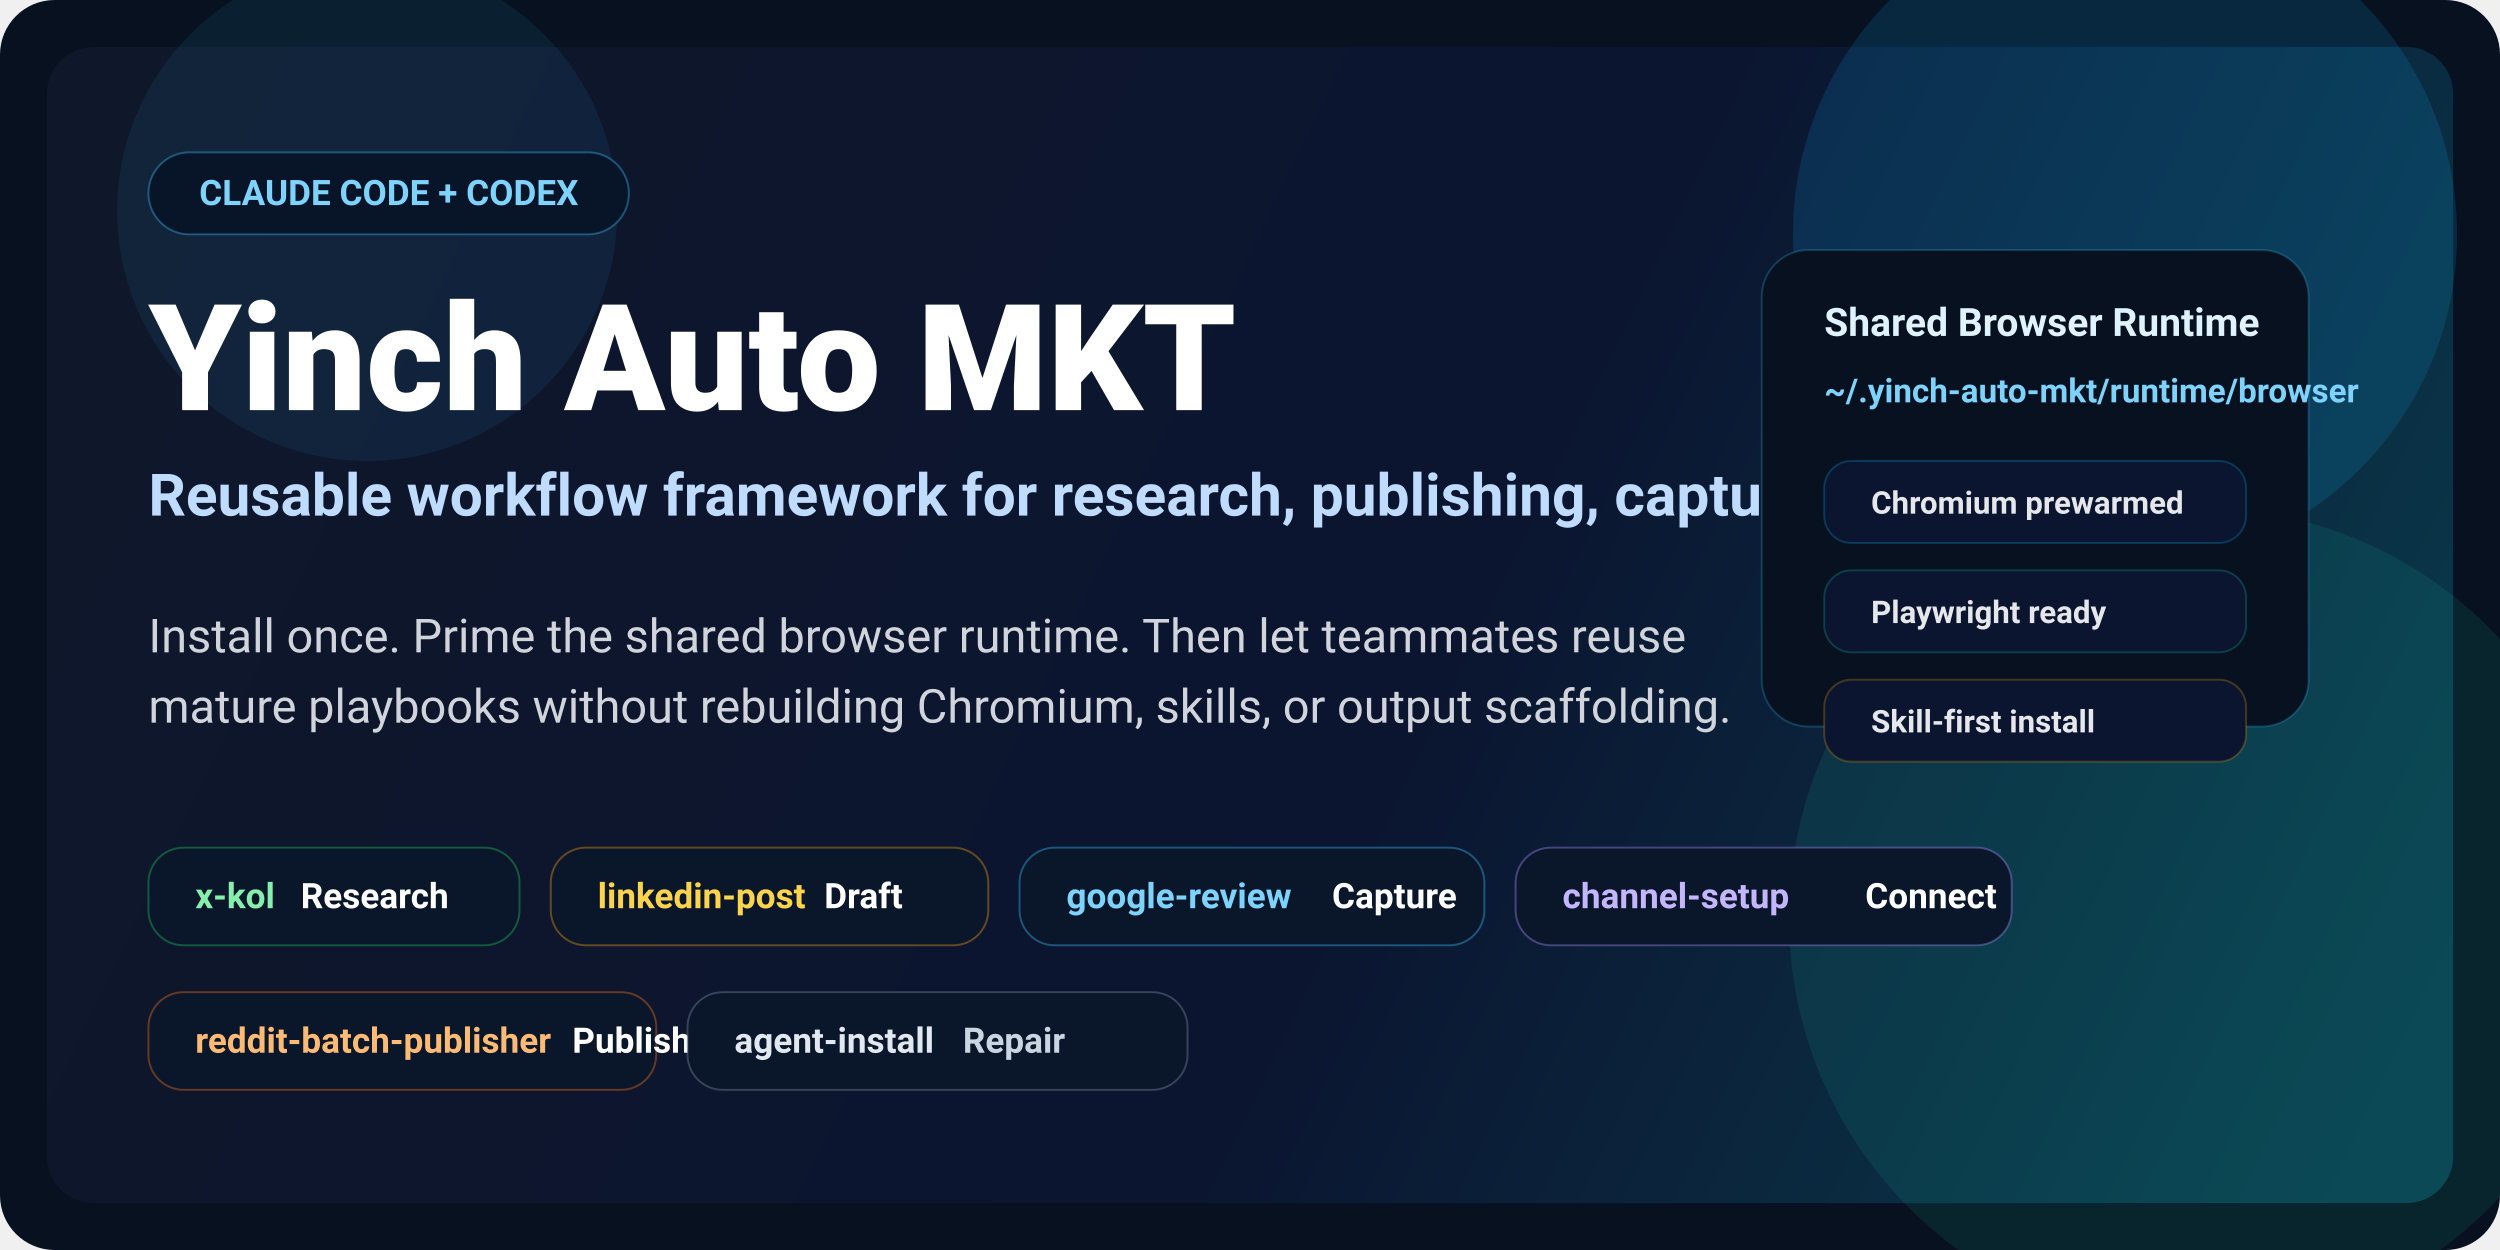
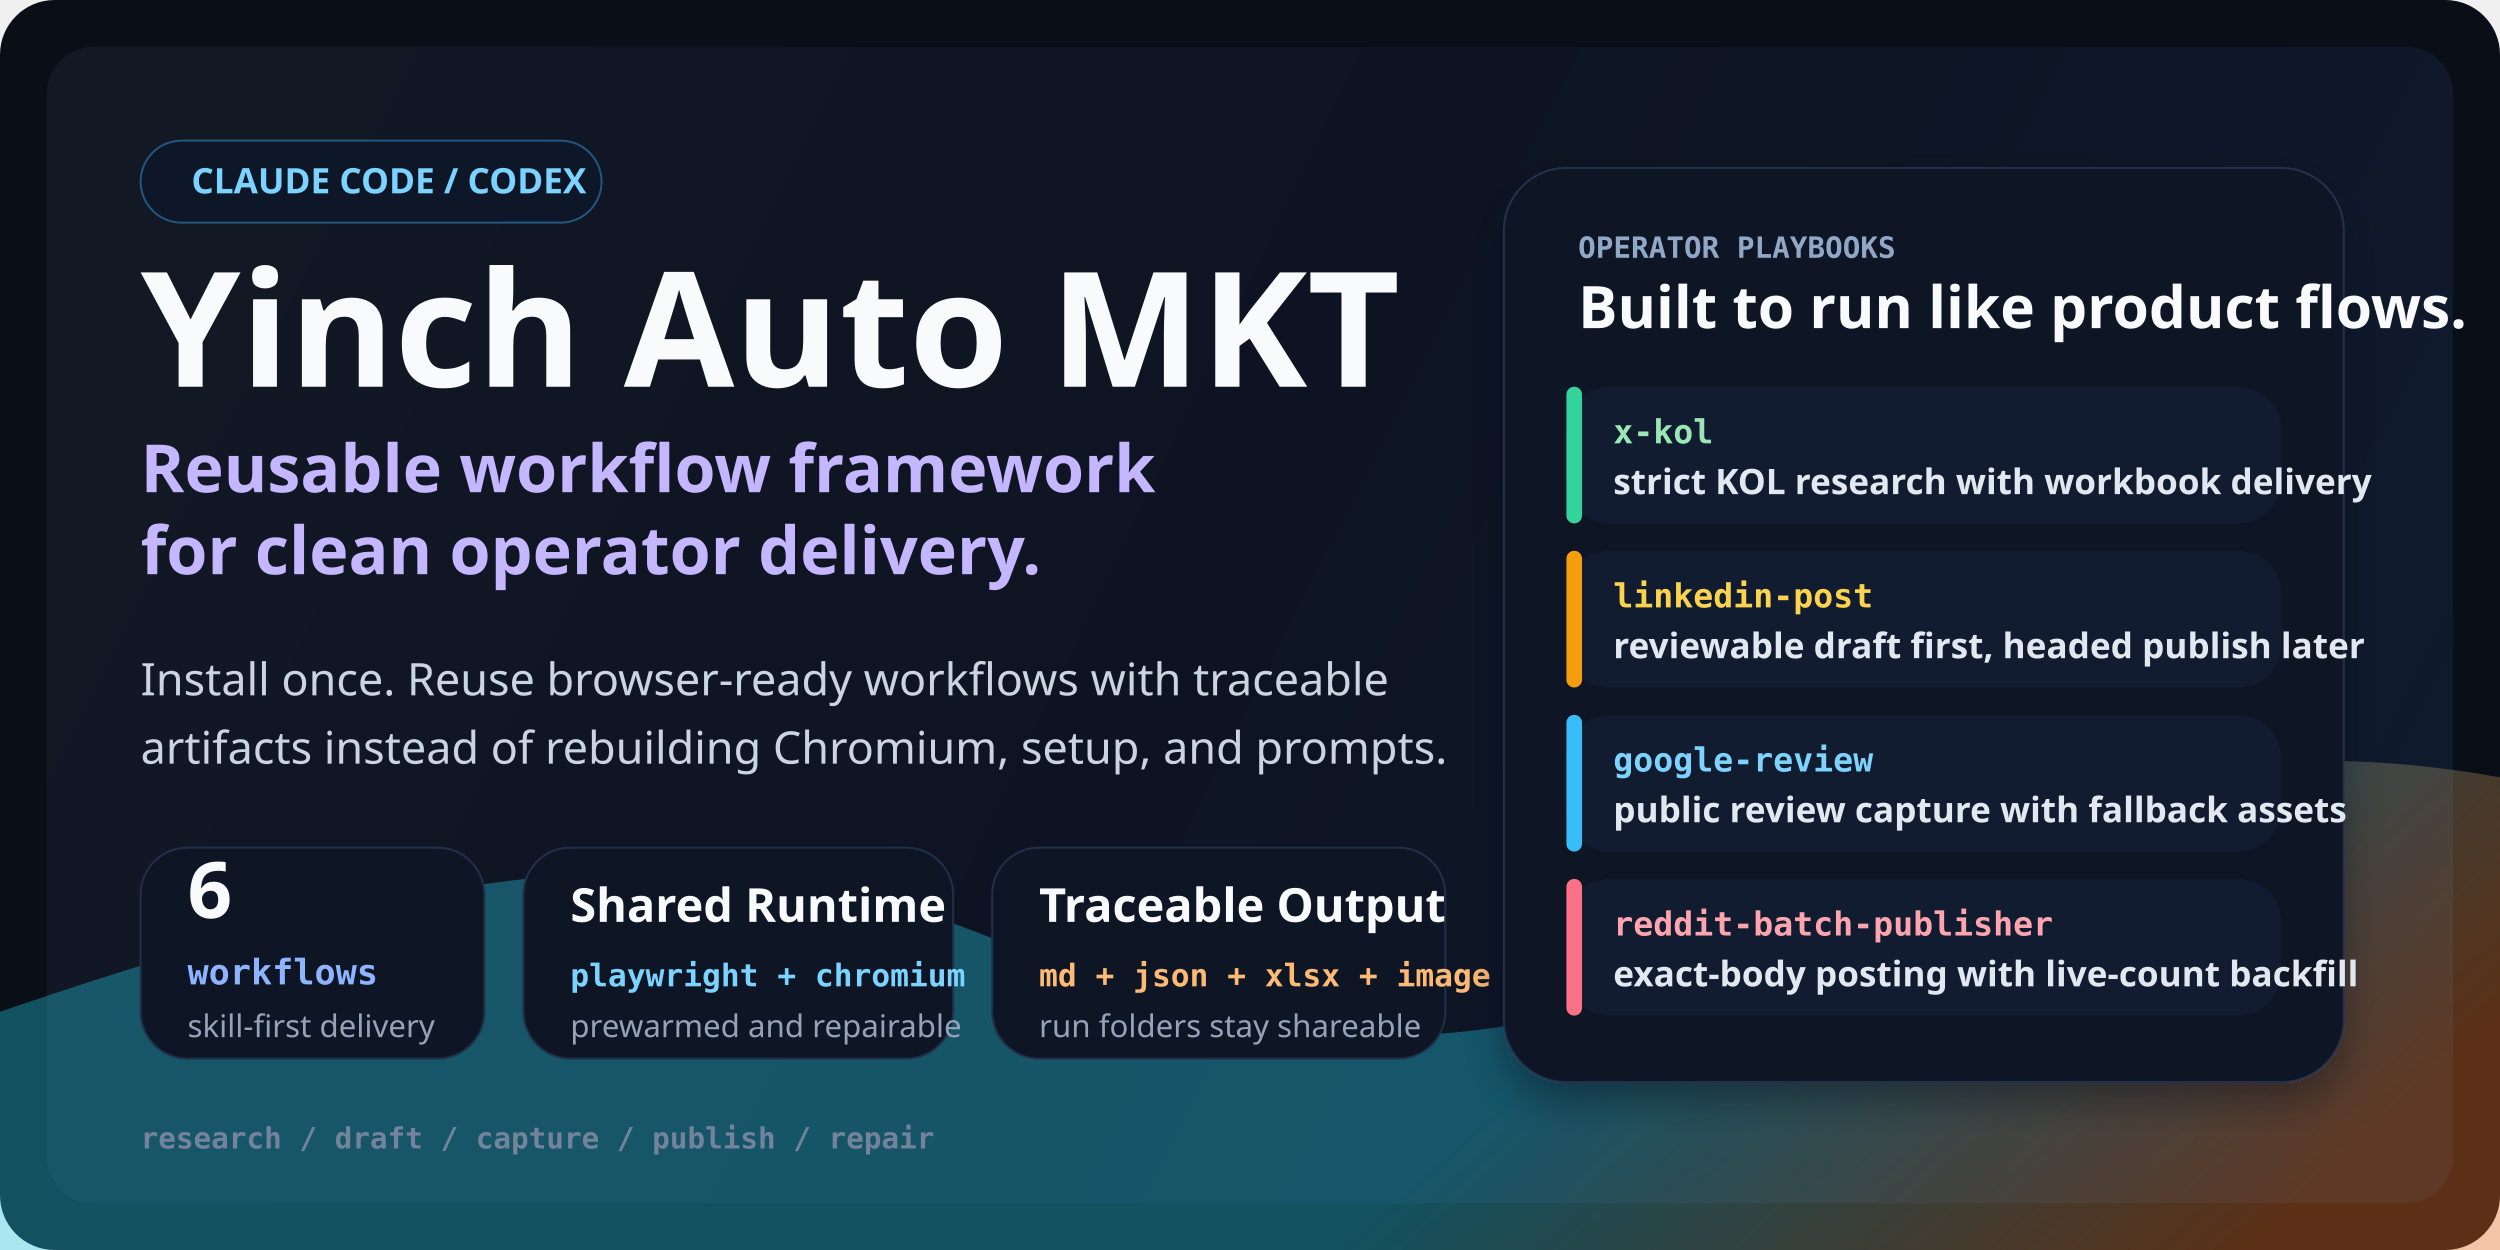
<svg xmlns="http://www.w3.org/2000/svg" width="1280" height="640" viewBox="0 0 1280 640" fill="none">
-   <rect width="1280" height="640" rx="28" fill="#07111F" />
-   <rect x="24" y="24" width="1232" height="592" rx="24" fill="url(#panel)" />
-   <circle cx="1088" cy="120" r="170" fill="#0EA5E9" fill-opacity="0.16" />
-   <circle cx="1126" cy="470" r="210" fill="#14B8A6" fill-opacity="0.12" />
-   <circle cx="188" cy="108" r="128" fill="#38BDF8" fill-opacity="0.08" />
-   <rect x="76" y="78" width="246" height="42" rx="21" fill="#081428" stroke="#38BDF8" stroke-opacity="0.38" />
-   <text x="102" y="105" fill="#7DD3FC" font-family="ui-sans-serif, system-ui, -apple-system, Segoe UI, Roboto, Helvetica, Arial" font-size="18" font-weight="700">CLAUDE CODE + CODEX</text>
-   <text x="76" y="210" fill="white" font-family="ui-sans-serif, system-ui, -apple-system, Segoe UI, Roboto, Helvetica, Arial" font-size="76" font-weight="800">Yinch Auto MKT</text>
-   <text x="76" y="264" fill="#BFDBFE" font-family="ui-sans-serif, system-ui, -apple-system, Segoe UI, Roboto, Helvetica, Arial" font-size="30" font-weight="600">Reusable workflow framework for research, publishing, capture, and repair.</text>
-   <text x="76" y="334" fill="#D1D5DB" font-family="ui-sans-serif, system-ui, -apple-system, Segoe UI, Roboto, Helvetica, Arial" font-size="24">Install once. Prime the shared browser runtime. Then let teammates reuse</text>
-   <text x="76" y="370" fill="#D1D5DB" font-family="ui-sans-serif, system-ui, -apple-system, Segoe UI, Roboto, Helvetica, Arial" font-size="24">mature playbooks without rebuilding Chromium, skills, or output scaffolding.</text>
-   <rect x="76" y="434" width="190" height="50" rx="18" fill="#0A172B" stroke="#22C55E" stroke-opacity="0.38" />
-   <text x="100" y="465" fill="#86EFAC" font-family="ui-sans-serif, system-ui, -apple-system, Segoe UI, Roboto, Helvetica, Arial" font-size="18" font-weight="700">x-kol</text>
-   <text x="154" y="465" fill="white" font-family="ui-sans-serif, system-ui, -apple-system, Segoe UI, Roboto, Helvetica, Arial" font-size="18" font-weight="700">Research</text>
-   <rect x="282" y="434" width="224" height="50" rx="18" fill="#0A172B" stroke="#F59E0B" stroke-opacity="0.38" />
-   <text x="306" y="465" fill="#FCD34D" font-family="ui-sans-serif, system-ui, -apple-system, Segoe UI, Roboto, Helvetica, Arial" font-size="18" font-weight="700">linkedin-post</text>
-   <text x="422" y="465" fill="white" font-family="ui-sans-serif, system-ui, -apple-system, Segoe UI, Roboto, Helvetica, Arial" font-size="18" font-weight="700">Draft</text>
-   <rect x="522" y="434" width="238" height="50" rx="18" fill="#0A172B" stroke="#38BDF8" stroke-opacity="0.38" />
-   <text x="546" y="465" fill="#7DD3FC" font-family="ui-sans-serif, system-ui, -apple-system, Segoe UI, Roboto, Helvetica, Arial" font-size="18" font-weight="700">google-review</text>
-   <text x="682" y="465" fill="white" font-family="ui-sans-serif, system-ui, -apple-system, Segoe UI, Roboto, Helvetica, Arial" font-size="18" font-weight="700">Capture</text>
-   <rect x="776" y="434" width="254" height="50" rx="18" fill="#0A172B" stroke="#A78BFA" stroke-opacity="0.38" />
-   <text x="800" y="465" fill="#C4B5FD" font-family="ui-sans-serif, system-ui, -apple-system, Segoe UI, Roboto, Helvetica, Arial" font-size="18" font-weight="700">channel-setup</text>
-   <text x="955" y="465" fill="white" font-family="ui-sans-serif, system-ui, -apple-system, Segoe UI, Roboto, Helvetica, Arial" font-size="18" font-weight="700">Connect</text>
-   <rect x="76" y="508" width="260" height="50" rx="18" fill="#0A172B" stroke="#F97316" stroke-opacity="0.38" />
-   <text x="100" y="539" fill="#FDBA74" font-family="ui-sans-serif, system-ui, -apple-system, Segoe UI, Roboto, Helvetica, Arial" font-size="18" font-weight="700">reddit-batch-publisher</text>
-   <text x="293" y="539" fill="white" font-family="ui-sans-serif, system-ui, -apple-system, Segoe UI, Roboto, Helvetica, Arial" font-size="18" font-weight="700">Publish</text>
-   <rect x="352" y="508" width="256" height="50" rx="18" fill="#0A172B" stroke="#94A3B8" stroke-opacity="0.32" />
-   <text x="376" y="539" fill="#E2E8F0" font-family="ui-sans-serif, system-ui, -apple-system, Segoe UI, Roboto, Helvetica, Arial" font-size="18" font-weight="700">agent-install</text>
-   <text x="493" y="539" fill="#CBD5E1" font-family="ui-sans-serif, system-ui, -apple-system, Segoe UI, Roboto, Helvetica, Arial" font-size="18" font-weight="700">Repair</text>
-   <rect x="902" y="128" width="280" height="244" rx="24" fill="#07111F" stroke="#38BDF8" stroke-opacity="0.24" />
-   <text x="934" y="172" fill="#E0F2FE" font-family="ui-sans-serif, system-ui, -apple-system, Segoe UI, Roboto, Helvetica, Arial" font-size="20" font-weight="700">Shared Browser Runtime</text>
-   <text x="934" y="206" fill="#7DD3FC" font-family="ui-sans-serif, system-ui, -apple-system, Segoe UI, Roboto, Helvetica, Arial" font-size="17" font-weight="600">~/.yinch-auto-mkt/runtime/browser</text>
-   <rect x="934" y="236" width="216" height="42" rx="14" fill="#0B1530" stroke="#0EA5E9" stroke-opacity="0.26" />
-   <text x="958" y="263" fill="#E5E7EB" font-family="ui-sans-serif, system-ui, -apple-system, Segoe UI, Roboto, Helvetica, Arial" font-size="16" font-weight="700">Chromium prewarmed</text>
-   <rect x="934" y="292" width="216" height="42" rx="14" fill="#0B1530" stroke="#14B8A6" stroke-opacity="0.26" />
-   <text x="958" y="319" fill="#E5E7EB" font-family="ui-sans-serif, system-ui, -apple-system, Segoe UI, Roboto, Helvetica, Arial" font-size="16" font-weight="700">Playwright ready</text>
-   <rect x="934" y="348" width="216" height="42" rx="14" fill="#0B1530" stroke="#F59E0B" stroke-opacity="0.26" />
-   <text x="958" y="375" fill="#E5E7EB" font-family="ui-sans-serif, system-ui, -apple-system, Segoe UI, Roboto, Helvetica, Arial" font-size="16" font-weight="700">Skill-first install</text>
+   <rect width="1280" height="640" rx="28" fill="#090E17" />
+   <rect x="24" y="24" width="1232" height="592" rx="24" fill="url(#shell)" />
+   <rect x="24" y="24" width="1232" height="592" rx="24" fill="url(#grid)" opacity="0.28" />
+   <path d="M0 518C146 468 255 442 367 446C492 451 560 526 704 530C872 534 970 420 1108 396C1162 387 1219 387 1280 398V640H0V518Z" fill="url(#glow)" opacity="0.34" />
+   <rect x="72" y="72" width="236" height="42" rx="21" fill="#0E1728" stroke="#3FB1FF" stroke-opacity="0.42" />
+   <text x="98" y="99" fill="#7BD3FF" font-family="'Avenir Next', 'Segoe UI', sans-serif" font-size="18" font-weight="700">CLAUDE CODE / CODEX</text>
+   <text x="72" y="198" fill="#F8FAFC" font-family="'Avenir Next', 'Segoe UI', sans-serif" font-size="82" font-weight="800">Yinch Auto MKT</text>
+   <text x="72" y="252" fill="#C4B7FF" font-family="'Avenir Next', 'Segoe UI', sans-serif" font-size="34" font-weight="700">Reusable workflow framework</text>
+   <text x="72" y="294" fill="#C4B7FF" font-family="'Avenir Next', 'Segoe UI', sans-serif" font-size="34" font-weight="700">for clean operator delivery.</text>
+   <text x="72" y="356" fill="#CBD5E1" font-family="'Avenir Next', 'Segoe UI', sans-serif" font-size="23" font-weight="500">Install once. Reuse browser-ready workflows with traceable</text>
+   <text x="72" y="391" fill="#CBD5E1" font-family="'Avenir Next', 'Segoe UI', sans-serif" font-size="23" font-weight="500">artifacts instead of rebuilding Chromium, setup, and prompts.</text>
+   <rect x="72" y="434" width="176" height="108" rx="24" fill="#0E1524" stroke="#21304A" />
+   <text x="96" y="470" fill="#F8FAFC" font-family="'Avenir Next', 'Segoe UI', sans-serif" font-size="40" font-weight="800">6</text>
+   <text x="96" y="504" fill="#8FB4FF" font-family="'IBM Plex Mono', 'SFMono-Regular', monospace" font-size="18" font-weight="700">workflows</text>
+   <text x="96" y="531" fill="#94A3B8" font-family="'Avenir Next', 'Segoe UI', sans-serif" font-size="16" font-weight="500">skill-first delivery</text>
+   <rect x="268" y="434" width="220" height="108" rx="24" fill="#0E1524" stroke="#21304A" />
+   <text x="292" y="472" fill="#F8FAFC" font-family="'Avenir Next', 'Segoe UI', sans-serif" font-size="24" font-weight="700">Shared Runtime</text>
+   <text x="292" y="505" fill="#7BD3FF" font-family="'IBM Plex Mono', 'SFMono-Regular', monospace" font-size="16" font-weight="700">playwright + chromium</text>
+   <text x="292" y="531" fill="#94A3B8" font-family="'Avenir Next', 'Segoe UI', sans-serif" font-size="16" font-weight="500">prewarmed and repairable</text>
+   <rect x="508" y="434" width="232" height="108" rx="24" fill="#0E1524" stroke="#21304A" />
+   <text x="532" y="472" fill="#F8FAFC" font-family="'Avenir Next', 'Segoe UI', sans-serif" font-size="24" font-weight="700">Traceable Output</text>
+   <text x="532" y="505" fill="#FDBA74" font-family="'IBM Plex Mono', 'SFMono-Regular', monospace" font-size="16" font-weight="700">md + json + xlsx + image</text>
+   <text x="532" y="531" fill="#94A3B8" font-family="'Avenir Next', 'Segoe UI', sans-serif" font-size="16" font-weight="500">run folders stay shareable</text>
+   <text x="72" y="588" fill="#73839B" font-family="'IBM Plex Mono', 'SFMono-Regular', monospace" font-size="15" font-weight="600">research / draft / capture / publish / repair</text>
+   <g filter="url(#shadow)">
+     <rect x="770" y="86" width="430" height="468" rx="32" fill="#0E1524" stroke="#24314B" />
+   </g>
+   <text x="808" y="132" fill="#90A7C6" font-family="'IBM Plex Mono', 'SFMono-Regular', monospace" font-size="15" font-weight="700">OPERATOR PLAYBOOKS</text>
+   <text x="808" y="168" fill="#F8FAFC" font-family="'Avenir Next', 'Segoe UI', sans-serif" font-size="30" font-weight="700">Built to run like product flows.</text>
+   <rect x="802" y="198" width="366" height="70" rx="22" fill="#111C31" />
+   <rect x="802" y="198" width="8" height="70" rx="4" fill="#34D399" />
+   <text x="826" y="227" fill="#9AE6B4" font-family="'IBM Plex Mono', 'SFMono-Regular', monospace" font-size="17" font-weight="700">x-kol</text>
+   <text x="826" y="253" fill="#E2E8F0" font-family="'Avenir Next', 'Segoe UI', sans-serif" font-size="18" font-weight="600">strict KOL research with workbook delivery</text>
+   <rect x="802" y="282" width="366" height="70" rx="22" fill="#111C31" />
+   <rect x="802" y="282" width="8" height="70" rx="4" fill="#F59E0B" />
+   <text x="826" y="311" fill="#FCD34D" font-family="'IBM Plex Mono', 'SFMono-Regular', monospace" font-size="17" font-weight="700">linkedin-post</text>
+   <text x="826" y="337" fill="#E2E8F0" font-family="'Avenir Next', 'Segoe UI', sans-serif" font-size="18" font-weight="600">reviewable draft first, headed publish later</text>
+   <rect x="802" y="366" width="366" height="70" rx="22" fill="#111C31" />
+   <rect x="802" y="366" width="8" height="70" rx="4" fill="#38BDF8" />
+   <text x="826" y="395" fill="#7DD3FC" font-family="'IBM Plex Mono', 'SFMono-Regular', monospace" font-size="17" font-weight="700">google-review</text>
+   <text x="826" y="421" fill="#E2E8F0" font-family="'Avenir Next', 'Segoe UI', sans-serif" font-size="18" font-weight="600">public review capture with fallback assets</text>
+   <rect x="802" y="450" width="366" height="70" rx="22" fill="#111C31" />
+   <rect x="802" y="450" width="8" height="70" rx="4" fill="#FB7185" />
+   <text x="826" y="479" fill="#FDA4AF" font-family="'IBM Plex Mono', 'SFMono-Regular', monospace" font-size="17" font-weight="700">reddit-batch-publisher</text>
+   <text x="826" y="505" fill="#E2E8F0" font-family="'Avenir Next', 'Segoe UI', sans-serif" font-size="18" font-weight="600">exact-body posting with live-count backfill</text>
  <defs>
-     <linearGradient id="panel" x1="68" y1="52" x2="1206" y2="598" gradientUnits="userSpaceOnUse">
-       <stop stop-color="#0F172A" />
-       <stop offset="0.58" stop-color="#0B1530" />
-       <stop offset="1" stop-color="#0A3A4C" />
+     <linearGradient id="shell" x1="90" y1="48" x2="1204" y2="610" gradientUnits="userSpaceOnUse">
+       <stop stop-color="#0E1421" />
+       <stop offset="0.48" stop-color="#0B1120" />
+       <stop offset="1" stop-color="#0F1B2E" />
    </linearGradient>
+     <linearGradient id="glow" x1="954" y1="390" x2="1168" y2="624" gradientUnits="userSpaceOnUse">
+       <stop stop-color="#22D3EE" />
+       <stop offset="1" stop-color="#F97316" />
+     </linearGradient>
+     <linearGradient id="grid" x1="24" y1="24" x2="1256" y2="616" gradientUnits="userSpaceOnUse">
+       <stop stop-color="#FFFFFF" stop-opacity="0.06" />
+       <stop offset="1" stop-color="#FFFFFF" stop-opacity="0" />
+     </linearGradient>
+     <filter id="shadow" x="750" y="72" width="478" height="508" filterUnits="userSpaceOnUse" color-interpolation-filters="sRGB">
+       <feFlood flood-opacity="0" result="BackgroundImageFix" />
+       <feColorMatrix in="SourceAlpha" type="matrix" values="0 0 0 0 0 0 0 0 0 0 0 0 0 0 0 0 0 0 127 0" result="hardAlpha" />
+       <feOffset dx="0" dy="10" />
+       <feGaussianBlur stdDeviation="10" />
+       <feComposite in2="hardAlpha" operator="out" />
+       <feColorMatrix type="matrix" values="0 0 0 0 0.012 0 0 0 0 0.031 0 0 0 0 0.082 0 0 0 0.38 0" />
+       <feBlend mode="normal" in2="BackgroundImageFix" result="effect1_dropShadow_1_1" />
+       <feBlend mode="normal" in="SourceGraphic" in2="effect1_dropShadow_1_1" result="shape" />
+     </filter>
  </defs>
</svg>
